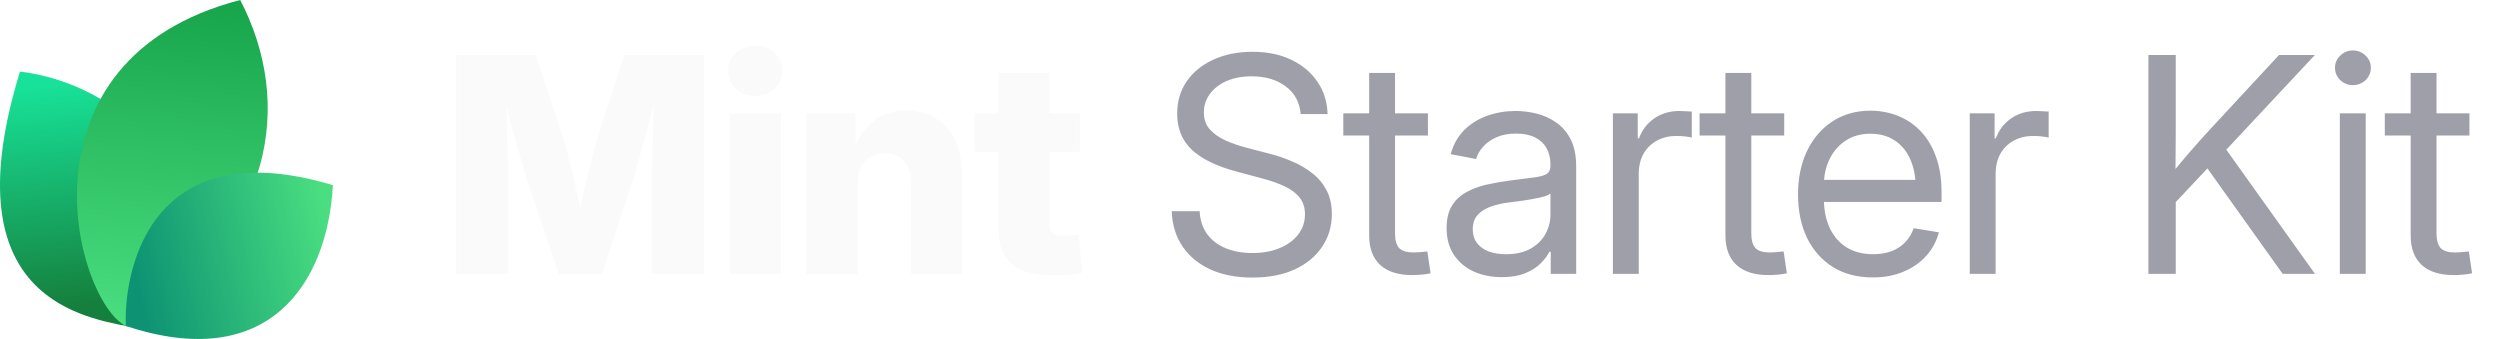
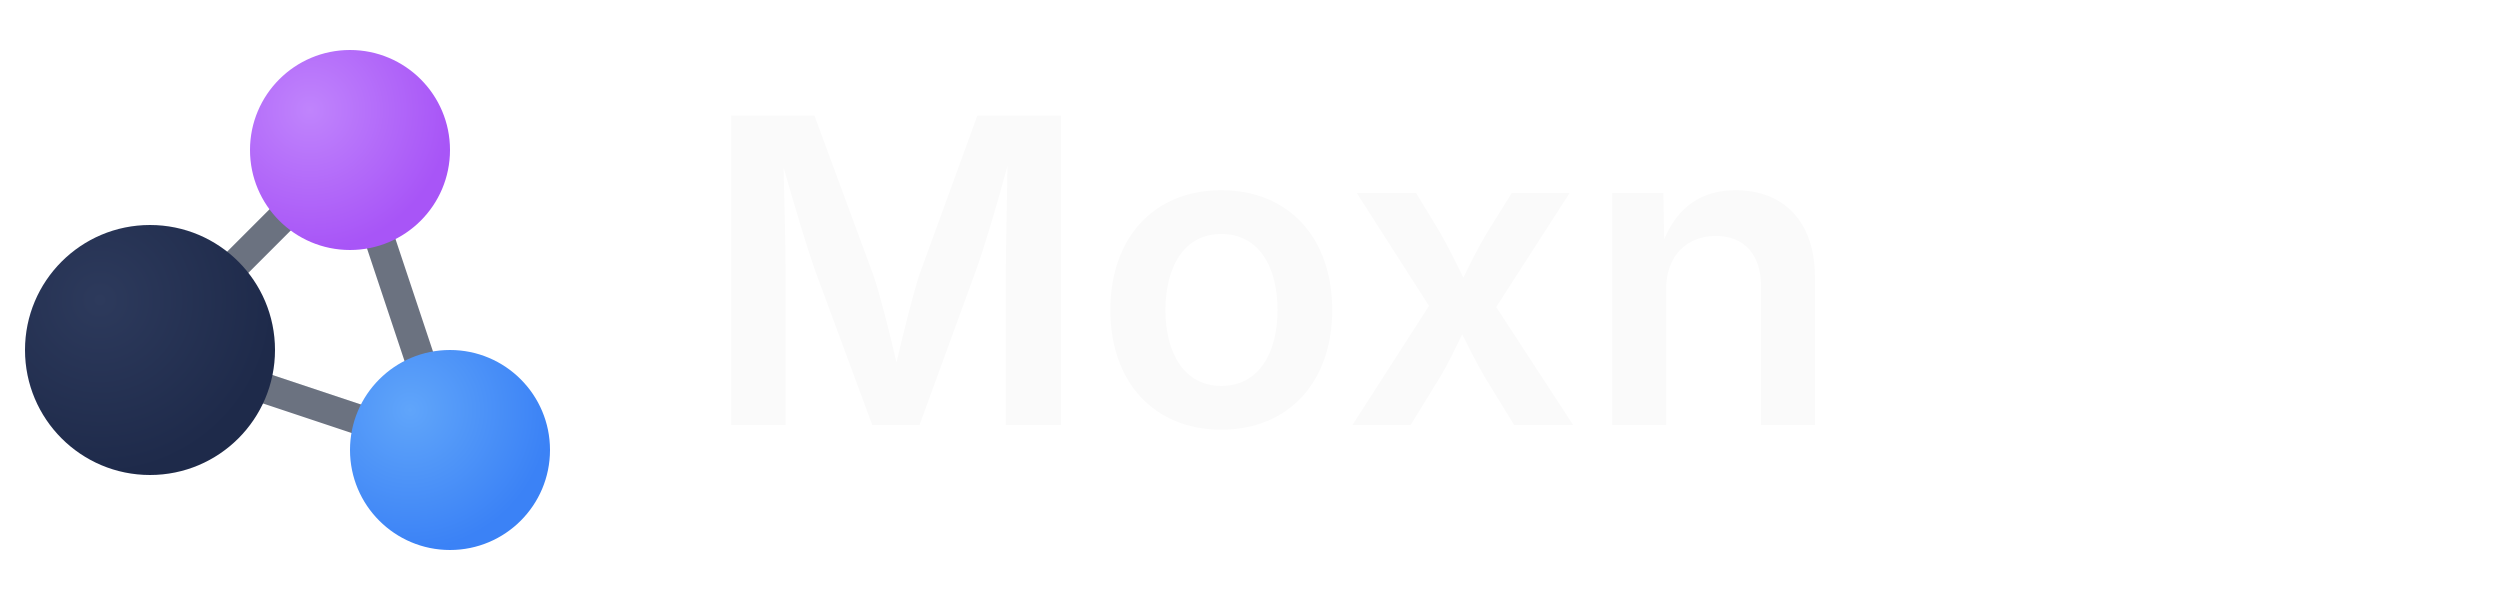
- <svg xmlns="http://www.w3.org/2000/svg" width="177" height="24" viewBox="0 0 177 24" fill="none">
-   <path d="M9.061 23.108C5.268 22.377 -3.391 20.627 1.417 5.064C9.634 6.099 16.973 14.064 9.061 23.108Z" fill="url(#paint0_linear_17557_2145)" />
-   <path d="M8.919 23.094C5.276 21.222 0.784 4.209 17.007 0C20.757 7.193 19.621 16.545 8.919 23.094Z" fill="url(#paint1_linear_17557_2145)" />
-   <path d="M8.914 23.079C8.735 19.882 10.159 9.085 23.57 13.111C23.181 20.123 18.984 26.418 8.914 23.079Z" fill="url(#paint2_linear_17557_2145)" />
-   <path d="M32.301 19.392V3.894H37.938L39.925 9.948C40.036 10.315 40.164 10.787 40.31 11.362C40.462 11.938 40.611 12.552 40.757 13.204C40.91 13.855 41.048 14.483 41.173 15.086C41.305 15.682 41.412 16.192 41.495 16.615H40.695C40.771 16.192 40.871 15.682 40.996 15.086C41.128 14.49 41.267 13.866 41.412 13.214C41.565 12.562 41.714 11.948 41.86 11.373C42.005 10.79 42.133 10.315 42.244 9.948L44.2 3.894H49.848V19.392H46.166V12.704C46.166 12.357 46.173 11.917 46.187 11.383C46.2 10.849 46.214 10.27 46.228 9.646C46.249 9.022 46.266 8.391 46.28 7.753C46.301 7.115 46.311 6.519 46.311 5.964H46.623C46.485 6.561 46.332 7.181 46.166 7.826C45.999 8.471 45.833 9.102 45.666 9.719C45.507 10.336 45.351 10.901 45.198 11.414C45.053 11.928 44.928 12.357 44.824 12.704L42.608 19.392H39.561L37.314 12.704C37.203 12.357 37.072 11.928 36.919 11.414C36.773 10.901 36.614 10.34 36.441 9.729C36.274 9.112 36.104 8.481 35.931 7.836C35.764 7.192 35.608 6.567 35.463 5.964H35.827C35.834 6.512 35.844 7.105 35.858 7.743C35.872 8.374 35.886 9.005 35.9 9.636C35.92 10.26 35.938 10.839 35.952 11.373C35.965 11.907 35.972 12.351 35.972 12.704V19.392H32.301ZM51.668 19.392V8.024H55.288V19.392H51.668ZM53.468 6.786C52.927 6.786 52.473 6.616 52.105 6.276C51.738 5.93 51.554 5.507 51.554 5.007C51.554 4.508 51.738 4.088 52.105 3.749C52.473 3.409 52.927 3.239 53.468 3.239C54.009 3.239 54.463 3.409 54.83 3.749C55.198 4.082 55.382 4.501 55.382 5.007C55.382 5.507 55.198 5.93 54.83 6.276C54.463 6.616 54.009 6.786 53.468 6.786ZM60.708 13.027V19.392H57.088V8.024H60.551L60.593 10.967H60.281C60.593 10.024 61.061 9.268 61.685 8.7C62.309 8.124 63.138 7.836 64.171 7.836C64.975 7.836 65.672 8.017 66.262 8.377C66.851 8.731 67.302 9.234 67.614 9.885C67.933 10.537 68.092 11.307 68.092 12.194V19.392H64.483V12.912C64.483 12.26 64.32 11.754 63.994 11.394C63.675 11.033 63.221 10.853 62.632 10.853C62.25 10.853 61.914 10.936 61.623 11.102C61.332 11.269 61.106 11.515 60.947 11.841C60.787 12.16 60.708 12.555 60.708 13.027ZM76.456 8.024V10.749H69.008V8.024H76.456ZM70.683 5.163H74.292V15.783C74.292 16.102 74.361 16.334 74.5 16.48C74.646 16.625 74.899 16.698 75.259 16.698C75.405 16.698 75.596 16.688 75.831 16.667C76.074 16.646 76.251 16.629 76.362 16.615L76.632 19.309C76.313 19.378 75.963 19.427 75.582 19.455C75.207 19.482 74.836 19.496 74.469 19.496C73.2 19.496 72.25 19.222 71.619 18.674C70.995 18.127 70.683 17.308 70.683 16.22V5.163Z" fill="#FAFAFA" />
-   <path d="M88.667 19.652C87.523 19.652 86.528 19.458 85.682 19.07C84.843 18.681 84.188 18.137 83.716 17.437C83.245 16.736 82.992 15.908 82.957 14.951H84.933C84.968 15.596 85.148 16.14 85.474 16.584C85.8 17.021 86.24 17.354 86.795 17.582C87.35 17.804 87.974 17.915 88.667 17.915C89.388 17.915 90.026 17.801 90.581 17.572C91.143 17.343 91.583 17.024 91.902 16.615C92.228 16.199 92.391 15.717 92.391 15.169C92.391 14.698 92.266 14.306 92.017 13.994C91.767 13.675 91.413 13.408 90.956 13.193C90.498 12.978 89.954 12.787 89.323 12.621L87.502 12.132C86.123 11.765 85.082 11.255 84.382 10.603C83.689 9.944 83.342 9.095 83.342 8.055C83.342 7.174 83.571 6.404 84.028 5.746C84.486 5.087 85.117 4.577 85.921 4.217C86.726 3.849 87.645 3.666 88.678 3.666C89.718 3.666 90.63 3.853 91.413 4.227C92.204 4.602 92.824 5.122 93.275 5.787C93.726 6.446 93.965 7.209 93.993 8.076H92.089C92.013 7.23 91.656 6.574 91.018 6.11C90.387 5.638 89.586 5.403 88.615 5.403C87.95 5.403 87.36 5.513 86.847 5.735C86.341 5.957 85.946 6.262 85.661 6.651C85.377 7.032 85.235 7.469 85.235 7.961C85.235 8.447 85.377 8.849 85.661 9.168C85.946 9.48 86.317 9.74 86.774 9.948C87.232 10.149 87.724 10.319 88.251 10.457L89.884 10.884C90.439 11.023 90.977 11.206 91.496 11.435C92.023 11.657 92.495 11.934 92.911 12.267C93.334 12.593 93.67 12.995 93.92 13.474C94.17 13.945 94.294 14.504 94.294 15.149C94.294 16.015 94.066 16.788 93.608 17.468C93.157 18.148 92.512 18.681 91.673 19.07C90.834 19.458 89.832 19.652 88.667 19.652ZM101.097 8.024V9.594H95.106V8.024H101.097ZM96.937 5.163H98.767V16.521C98.767 17 98.865 17.347 99.059 17.562C99.26 17.77 99.6 17.874 100.078 17.874C100.21 17.874 100.366 17.867 100.546 17.853C100.733 17.832 100.903 17.815 101.056 17.801L101.285 19.351C101.097 19.392 100.886 19.423 100.65 19.444C100.414 19.465 100.189 19.475 99.974 19.475C98.996 19.475 98.244 19.236 97.717 18.758C97.197 18.272 96.937 17.579 96.937 16.677V5.163ZM106.33 19.621C105.595 19.621 104.932 19.489 104.343 19.226C103.754 18.955 103.285 18.564 102.939 18.05C102.592 17.53 102.419 16.896 102.419 16.147C102.419 15.495 102.547 14.965 102.804 14.556C103.06 14.146 103.403 13.828 103.833 13.599C104.263 13.363 104.742 13.186 105.269 13.068C105.796 12.95 106.333 12.857 106.881 12.787C107.574 12.69 108.132 12.617 108.555 12.569C108.978 12.52 109.287 12.441 109.481 12.33C109.675 12.212 109.772 12.014 109.772 11.737V11.654C109.772 11.203 109.679 10.815 109.492 10.489C109.311 10.163 109.041 9.91 108.68 9.729C108.32 9.549 107.872 9.459 107.338 9.459C106.805 9.459 106.34 9.546 105.945 9.719C105.556 9.892 105.241 10.118 104.998 10.395C104.755 10.665 104.593 10.953 104.509 11.258L102.71 10.915C102.897 10.222 103.22 9.65 103.677 9.199C104.135 8.748 104.679 8.412 105.31 8.19C105.941 7.968 106.607 7.857 107.307 7.857C107.8 7.857 108.295 7.92 108.795 8.044C109.301 8.169 109.765 8.381 110.188 8.679C110.611 8.97 110.951 9.369 111.208 9.875C111.464 10.374 111.593 11.005 111.593 11.768V19.392H109.793V17.822H109.7C109.568 18.085 109.363 18.359 109.086 18.643C108.809 18.921 108.444 19.153 107.994 19.34C107.543 19.527 106.988 19.621 106.33 19.621ZM106.621 17.998C107.321 17.998 107.904 17.867 108.368 17.603C108.84 17.333 109.19 16.986 109.419 16.563C109.654 16.133 109.772 15.682 109.772 15.211V13.692C109.703 13.769 109.554 13.841 109.325 13.911C109.096 13.973 108.829 14.032 108.524 14.088C108.226 14.143 107.921 14.192 107.609 14.233C107.304 14.275 107.033 14.309 106.798 14.337C106.354 14.393 105.938 14.49 105.549 14.628C105.168 14.76 104.86 14.954 104.624 15.211C104.388 15.467 104.27 15.811 104.27 16.241C104.27 16.615 104.367 16.934 104.561 17.198C104.762 17.461 105.04 17.662 105.393 17.801C105.747 17.933 106.156 17.998 106.621 17.998ZM114.193 19.392V8.024H115.951V9.792H116.045C116.253 9.209 116.61 8.741 117.116 8.388C117.622 8.034 118.219 7.857 118.905 7.857C119.058 7.857 119.217 7.864 119.384 7.878C119.55 7.885 119.682 7.892 119.779 7.899V9.74C119.716 9.719 119.578 9.695 119.363 9.667C119.155 9.639 118.922 9.625 118.666 9.625C118.174 9.625 117.726 9.733 117.324 9.948C116.922 10.163 116.603 10.471 116.367 10.874C116.138 11.276 116.024 11.758 116.024 12.319V19.392H114.193ZM126.322 8.024V9.594H120.33V8.024H126.322ZM122.161 5.163H123.992V16.521C123.992 17 124.089 17.347 124.283 17.562C124.484 17.77 124.824 17.874 125.302 17.874C125.434 17.874 125.59 17.867 125.77 17.853C125.958 17.832 126.127 17.815 126.28 17.801L126.509 19.351C126.322 19.392 126.11 19.423 125.874 19.444C125.639 19.465 125.413 19.475 125.198 19.475C124.221 19.475 123.468 19.236 122.941 18.758C122.421 18.272 122.161 17.579 122.161 16.677V5.163ZM132.604 19.642C131.502 19.642 130.555 19.396 129.765 18.903C128.974 18.404 128.364 17.714 127.934 16.834C127.511 15.946 127.3 14.927 127.3 13.775C127.3 12.611 127.511 11.584 127.934 10.697C128.364 9.802 128.964 9.102 129.734 8.596C130.51 8.089 131.408 7.836 132.428 7.836C133.1 7.836 133.738 7.954 134.341 8.19C134.952 8.426 135.489 8.783 135.954 9.261C136.425 9.74 136.793 10.343 137.056 11.071C137.327 11.792 137.462 12.645 137.462 13.63V14.296H128.433V12.735H136.463L135.631 13.297C135.631 12.541 135.506 11.876 135.257 11.3C135.007 10.725 134.643 10.277 134.165 9.958C133.686 9.632 133.107 9.469 132.428 9.469C131.748 9.469 131.162 9.632 130.67 9.958C130.177 10.284 129.796 10.725 129.526 11.279C129.262 11.827 129.13 12.441 129.13 13.12V14.046C129.13 14.864 129.273 15.572 129.557 16.168C129.841 16.757 130.243 17.211 130.763 17.53C131.283 17.842 131.901 17.998 132.615 17.998C133.093 17.998 133.523 17.929 133.905 17.79C134.293 17.645 134.619 17.433 134.882 17.156C135.153 16.879 135.354 16.546 135.486 16.157L137.275 16.449C137.108 17.08 136.81 17.634 136.38 18.113C135.95 18.591 135.413 18.966 134.768 19.236C134.123 19.507 133.402 19.642 132.604 19.642ZM139.459 19.392V8.024H141.217V9.792H141.311C141.519 9.209 141.876 8.741 142.382 8.388C142.888 8.034 143.485 7.857 144.171 7.857C144.324 7.857 144.483 7.864 144.649 7.878C144.816 7.885 144.948 7.892 145.045 7.899V9.74C144.982 9.719 144.844 9.695 144.629 9.667C144.421 9.639 144.188 9.625 143.932 9.625C143.439 9.625 142.992 9.733 142.59 9.948C142.188 10.163 141.869 10.471 141.633 10.874C141.404 11.276 141.29 11.758 141.29 12.319V19.392H139.459ZM153.429 14.961V12.715C153.783 12.257 154.136 11.82 154.49 11.404C154.844 10.981 155.204 10.565 155.572 10.156C155.939 9.74 156.314 9.327 156.695 8.918L161.355 3.894H163.893L157.277 10.967H157.184L153.429 14.961ZM152.108 19.392V3.894H154.043V9.241L154.022 12.559L154.043 13.505V19.392H152.108ZM161.615 19.392L155.967 11.477L157.173 9.969L163.903 19.392H161.615ZM165.661 19.392V8.024H167.492V19.392H165.661ZM166.587 6.027C166.24 6.027 165.942 5.909 165.692 5.673C165.443 5.43 165.318 5.139 165.318 4.799C165.318 4.459 165.443 4.172 165.692 3.936C165.942 3.693 166.24 3.572 166.587 3.572C166.934 3.572 167.232 3.693 167.482 3.936C167.731 4.172 167.856 4.459 167.856 4.799C167.856 5.139 167.731 5.43 167.482 5.673C167.232 5.909 166.934 6.027 166.587 6.027ZM174.836 8.024V9.594H168.844V8.024H174.836ZM170.675 5.163H172.506V16.521C172.506 17 172.603 17.347 172.797 17.562C172.998 17.77 173.338 17.874 173.816 17.874C173.948 17.874 174.104 17.867 174.284 17.853C174.472 17.832 174.641 17.815 174.794 17.801L175.023 19.351C174.836 19.392 174.624 19.423 174.388 19.444C174.153 19.465 173.927 19.475 173.712 19.475C172.735 19.475 171.982 19.236 171.455 18.758C170.935 18.272 170.675 17.579 170.675 16.677V5.163Z" fill="#9F9FA9" />
+ <svg xmlns="http://www.w3.org/2000/svg" width="100" height="24" viewBox="0 0 100 24" fill="none">
+   <line x1="6" y1="14" x2="14" y2="6" stroke="#6b7280" stroke-width="1.2" />
+   <line x1="6" y1="14" x2="18" y2="18" stroke="#6b7280" stroke-width="1.2" />
+   <line x1="14" y1="6" x2="18" y2="18" stroke="#6b7280" stroke-width="1.2" />
+   <circle cx="6" cy="14" r="5" fill="url(#navyGradDark)" />
+   <circle cx="14" cy="6" r="4" fill="url(#purpleGradDark)" />
+   <circle cx="18" cy="18" r="4" fill="url(#blueGradDark)" />
+   <text x="28" y="17" font-family="system-ui, -apple-system, sans-serif" font-size="17" font-weight="600" fill="#FAFAFA">Moxn</text>
  <defs>
-     <linearGradient id="paint0_linear_17557_2145" x1="3.776" y1="5.916" x2="5.232" y2="21.559" gradientUnits="userSpaceOnUse">
-       <stop stop-color="#18E299" />
-       <stop offset="1" stop-color="#15803D" />
-     </linearGradient>
-     <linearGradient id="paint1_linear_17557_2145" x1="12.171" y1="-0.718" x2="10.19" y2="22.983" gradientUnits="userSpaceOnUse">
-       <stop stop-color="#16A34A" />
-       <stop offset="1" stop-color="#4ADE80" />
-     </linearGradient>
-     <linearGradient id="paint2_linear_17557_2145" x1="23.133" y1="15.353" x2="9.338" y2="18.52" gradientUnits="userSpaceOnUse">
-       <stop stop-color="#4ADE80" />
-       <stop offset="1" stop-color="#0D9373" />
-     </linearGradient>
+     <radialGradient id="navyGradDark" cx="0.3" cy="0.3" r="0.7">
+       <stop offset="0%" stop-color="#2d3a5c" />
+       <stop offset="100%" stop-color="#1e2a4a" />
+     </radialGradient>
+     <radialGradient id="purpleGradDark" cx="0.3" cy="0.3" r="0.7">
+       <stop offset="0%" stop-color="#c084fc" />
+       <stop offset="100%" stop-color="#a855f7" />
+     </radialGradient>
+     <radialGradient id="blueGradDark" cx="0.3" cy="0.3" r="0.7">
+       <stop offset="0%" stop-color="#60a5fa" />
+       <stop offset="100%" stop-color="#3b82f6" />
+     </radialGradient>
  </defs>
</svg>
